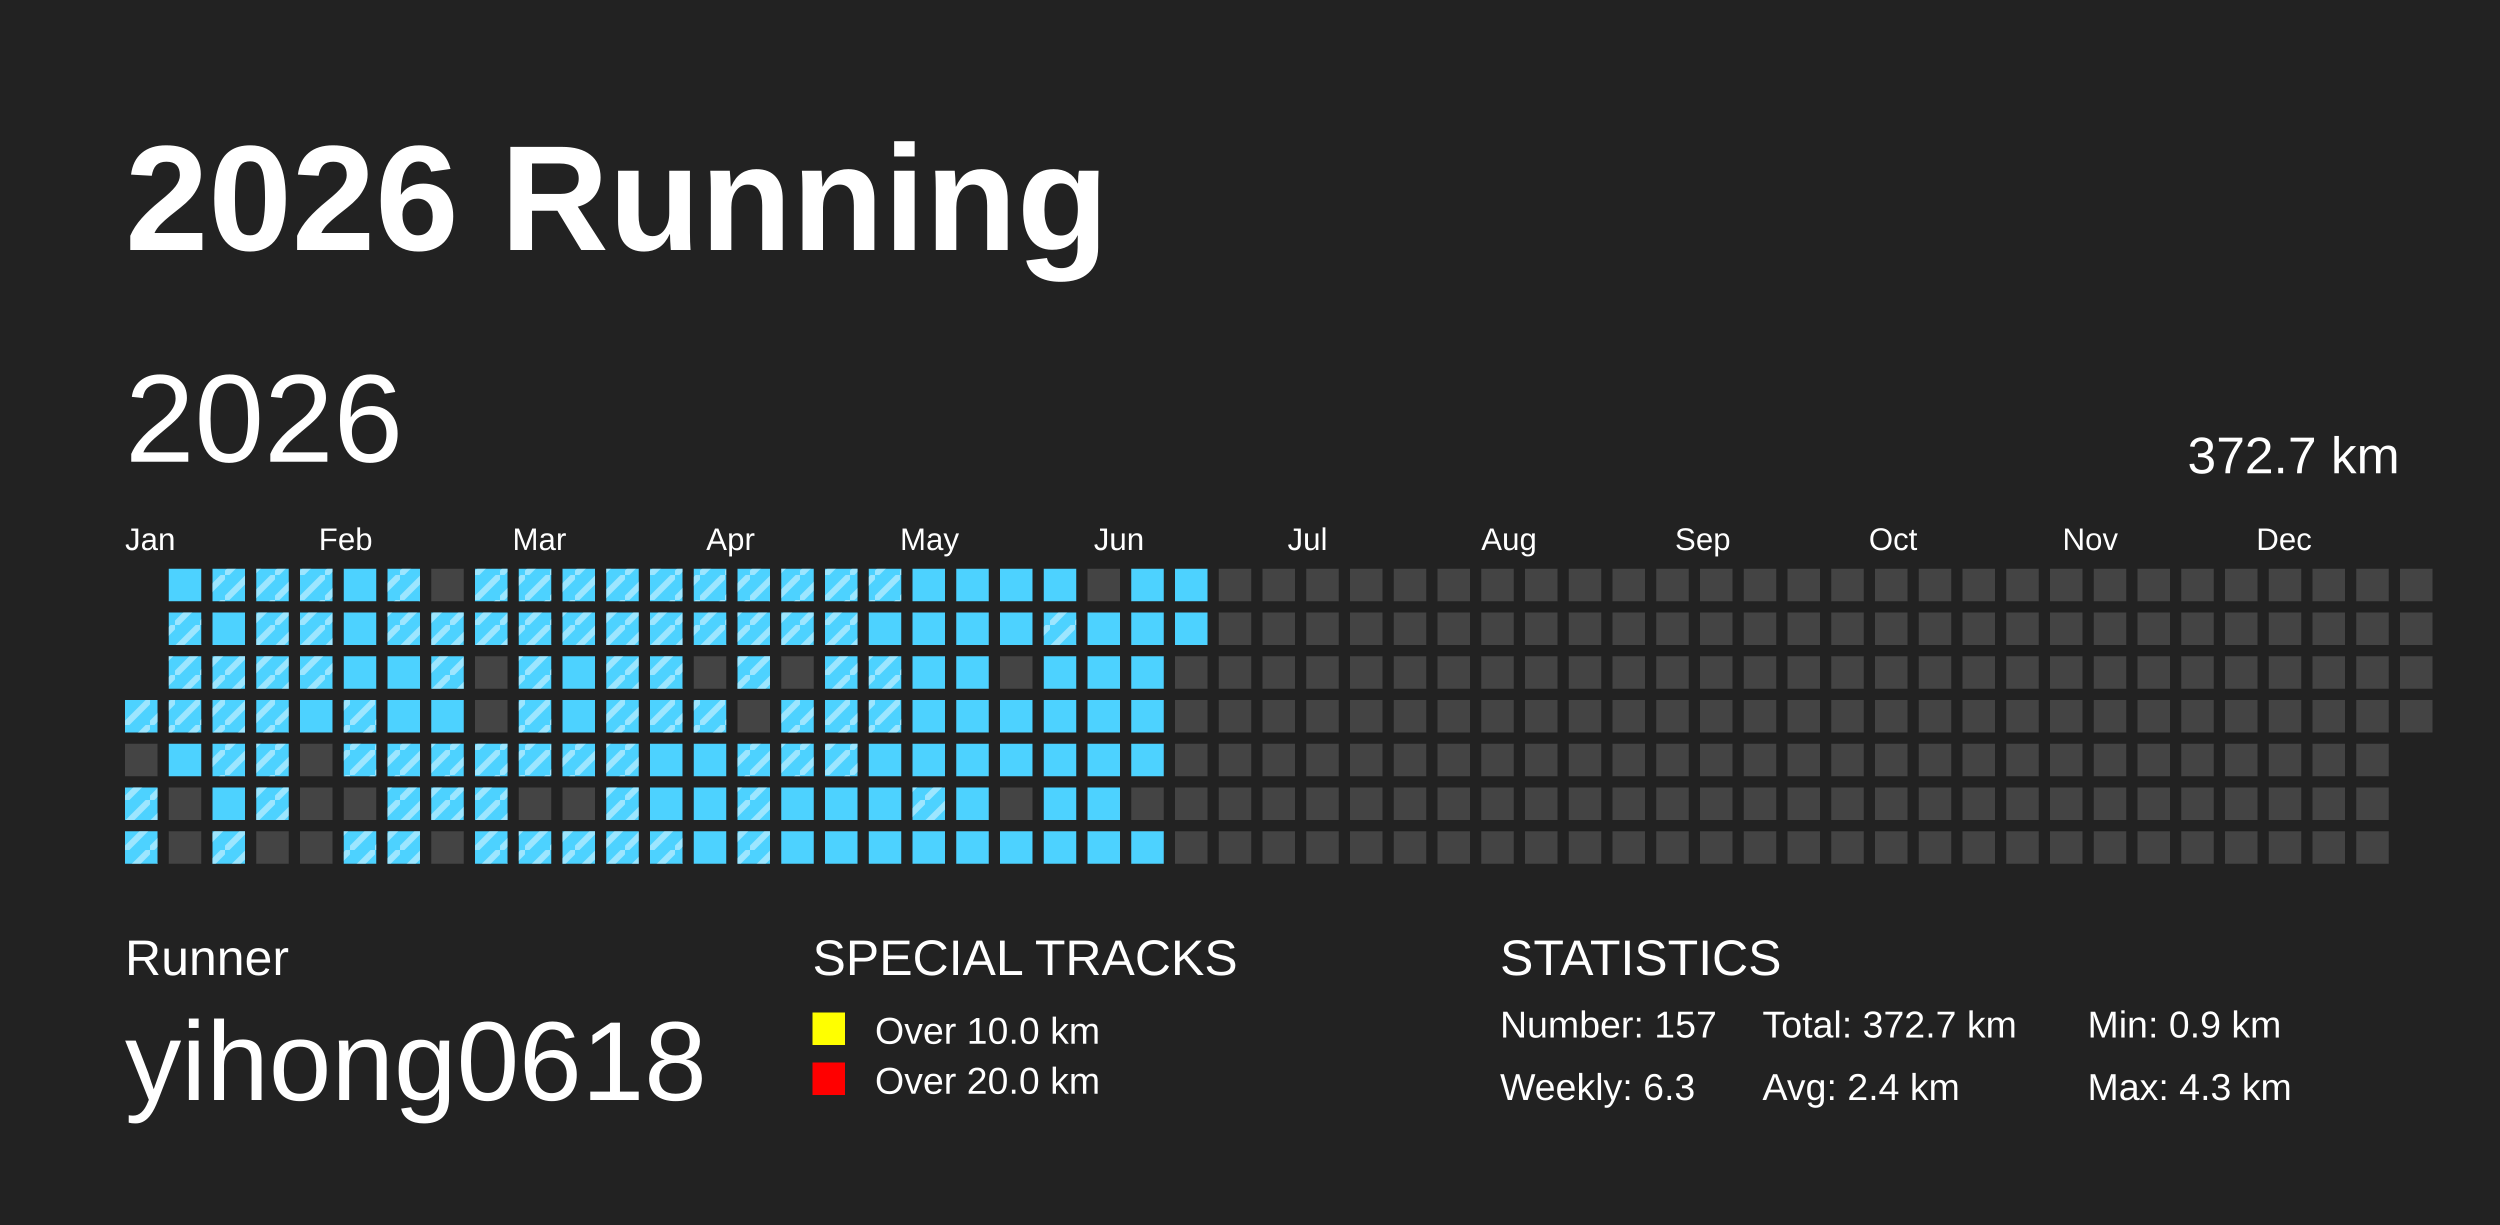
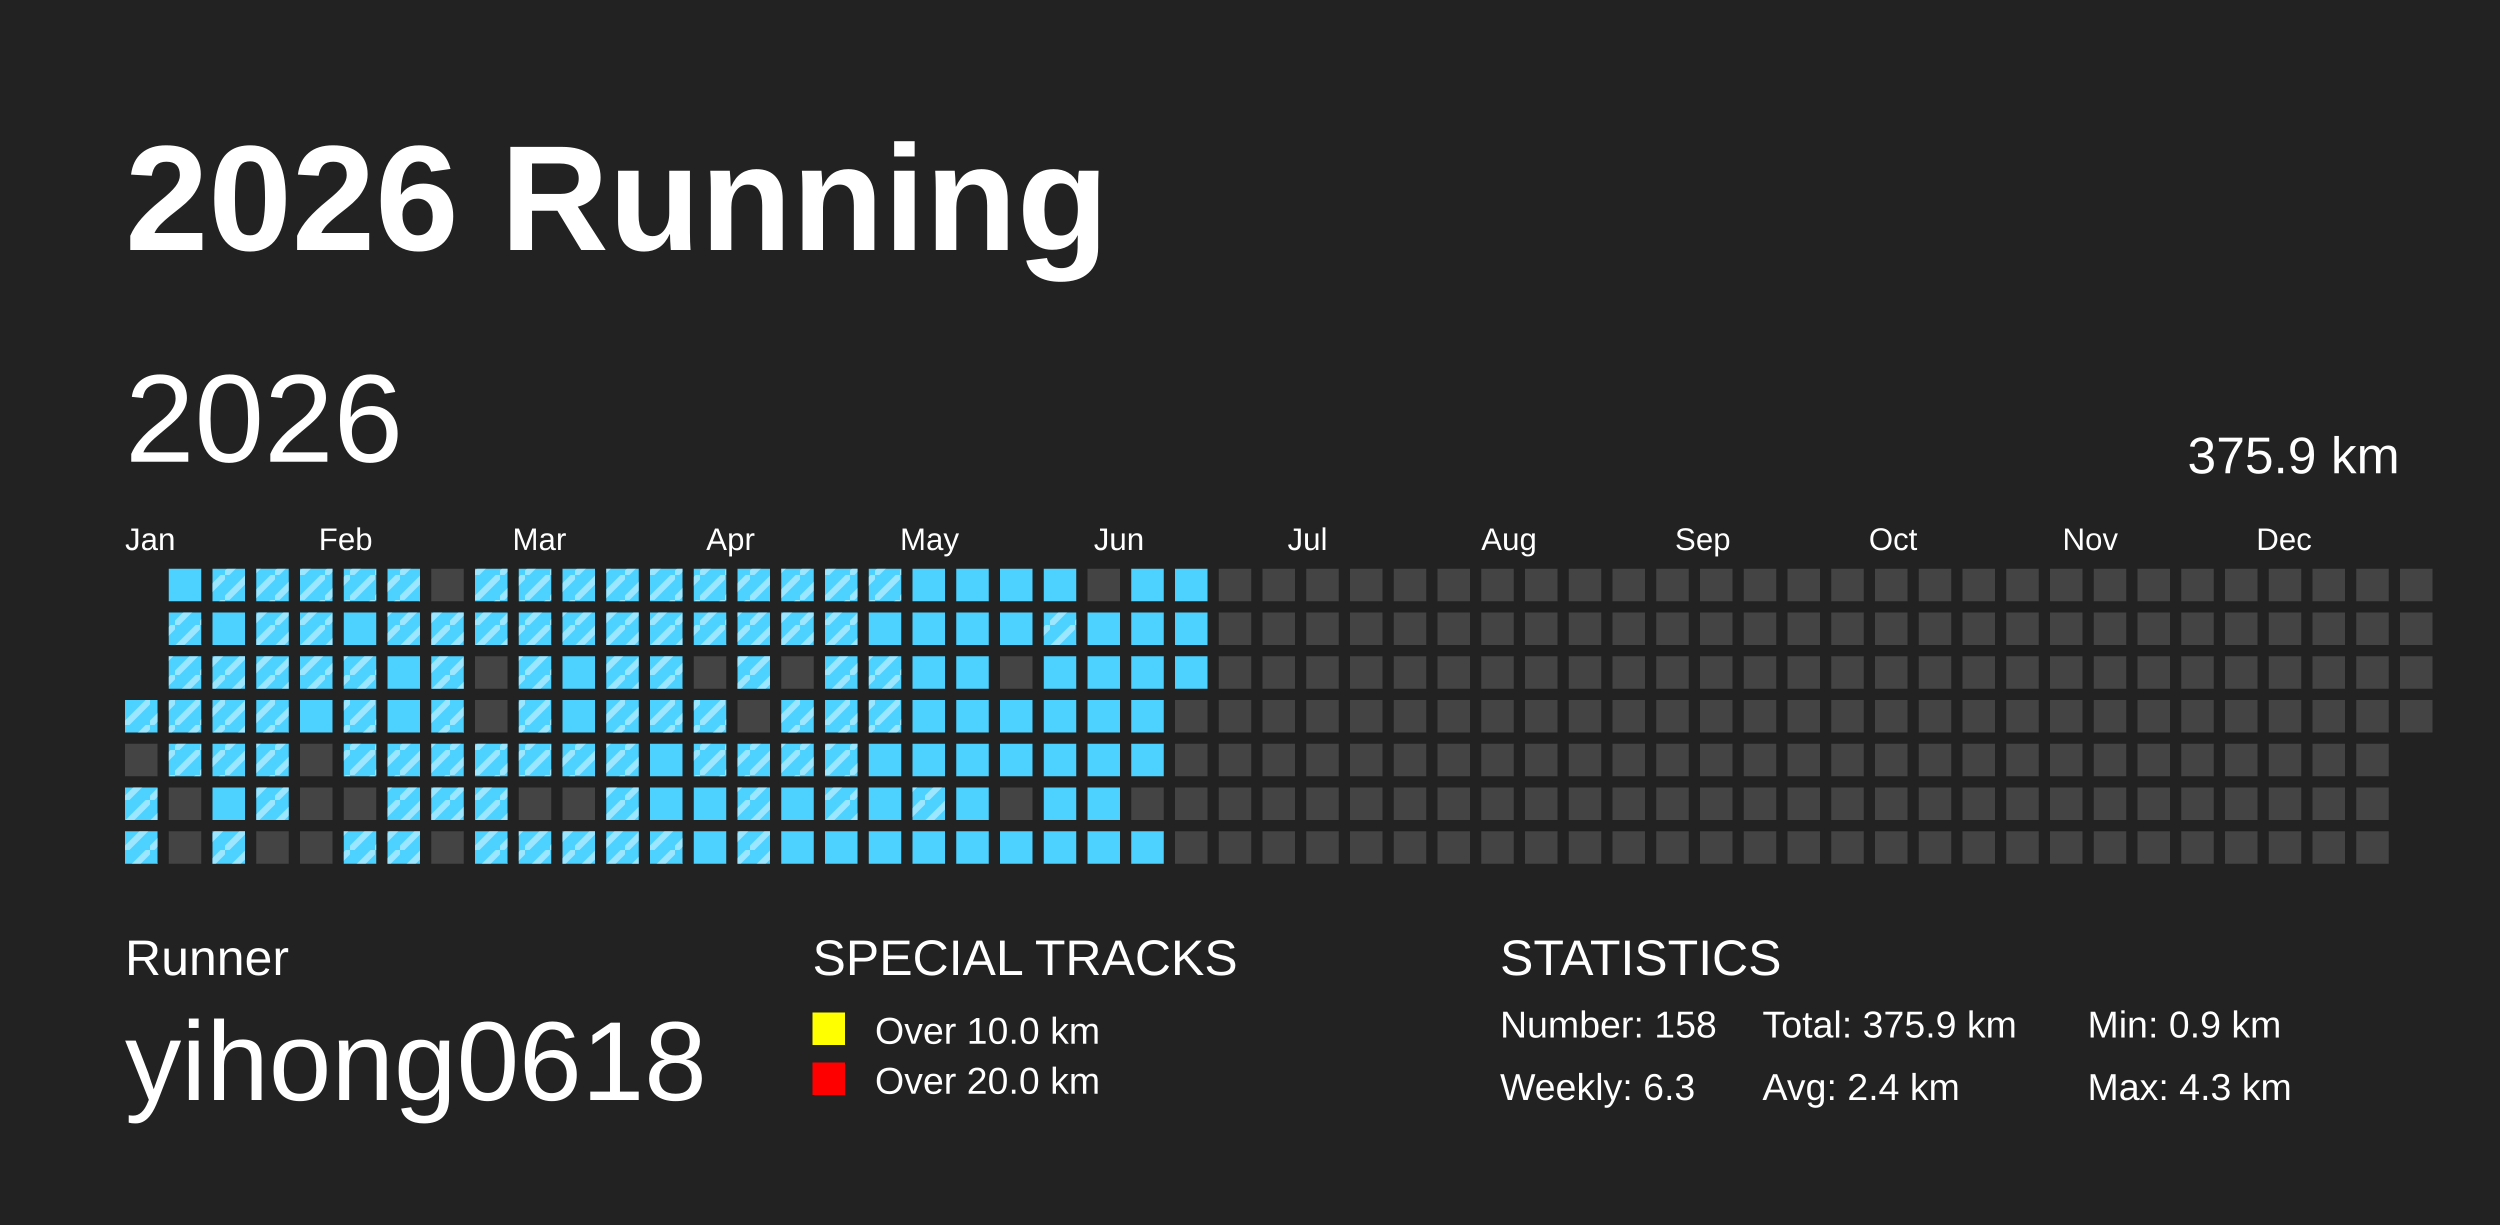
<svg xmlns="http://www.w3.org/2000/svg" baseProfile="full" height="98mm" version="1.1" viewBox="0,0,200,98" width="200mm">
  <defs>
    <pattern height="2" id="indoor-stripe" patternUnits="userSpaceOnUse" width="2">
      <line stroke="white" stroke-opacity="0.45" stroke-width="0.5" x1="0" x2="2" y1="2" y2="0" />
    </pattern>
  </defs>
  <rect fill="#222222" height="98" width="200" x="0" y="0" />
  <text fill="#FFFFFF" style="font-size:12px; font-family:Arial; font-weight:bold;" x="10" y="20">2026 Running</text>
  <text fill="#FFFFFF" style="font-size:4px; font-family:Arial" x="10" y="78">Runner</text>
  <text fill="#FFFFFF" style="font-size:9px; font-family:Arial" x="10" y="88">yihong0618</text>
  <text fill="#FFFFFF" style="font-size:4px; font-family:Arial" x="65" y="78">SPECIAL TRACKS</text>
  <rect fill="yellow" height="2.6" width="2.6" x="65" y="81" />
  <text fill="#FFFFFF" style="font-size:3px; font-family:Arial" x="70" y="83.5">Over 10.0 km</text>
  <rect fill="red" height="2.6" width="2.6" x="65" y="85" />
  <text fill="#FFFFFF" style="font-size:3px; font-family:Arial" x="70" y="87.5">Over 20.0 km</text>
  <text fill="#FFFFFF" style="font-size:4px; font-family:Arial" x="120" y="78">STATISTICS</text>
-   <text fill="#FFFFFF" style="font-size:3px; font-family:Arial" x="120" y="83">Number: 157</text>
+   <text fill="#FFFFFF" style="font-size:3px; font-family:Arial" x="120" y="83">Number: 158</text>
  <text fill="#FFFFFF" style="font-size:3px; font-family:Arial" x="120" y="88">Weekly: 6.3</text>
-   <text fill="#FFFFFF" style="font-size:3px; font-family:Arial" x="141" y="83">Total: 372.7 km</text>
+   <text fill="#FFFFFF" style="font-size:3px; font-family:Arial" x="141" y="83">Total: 375.9 km</text>
  <text fill="#FFFFFF" style="font-size:3px; font-family:Arial" x="141" y="88">Avg: 2.4 km</text>
  <text fill="#FFFFFF" style="font-size:3px; font-family:Arial" x="167" y="83">Min: 0.9 km</text>
  <text fill="#FFFFFF" style="font-size:3px; font-family:Arial" x="167" y="88">Max: 4.3 km</text>
  <text dominant-baseline="hanging" fill="#FFFFFF" style="font-size:10.0px; font-family:Arial;" x="10" y="30">2026</text>
-   <text dominant-baseline="hanging" fill="#FFFFFF" style="font-size:4.125px; font-family:Arial;" x="175" y="35">372.7 km</text>
+   <text dominant-baseline="hanging" fill="#FFFFFF" style="font-size:4.125px; font-family:Arial;" x="175" y="35">375.9 km</text>
  <text fill="#FFFFFF" style="font-size:2.5px; font-family:Arial" x="10.0" y="44">Jan</text>
  <text fill="#FFFFFF" style="font-size:2.5px; font-family:Arial" x="25.5" y="44">Feb</text>
  <text fill="#FFFFFF" style="font-size:2.5px; font-family:Arial" x="41.0" y="44">Mar</text>
  <text fill="#FFFFFF" style="font-size:2.5px; font-family:Arial" x="56.5" y="44">Apr</text>
  <text fill="#FFFFFF" style="font-size:2.5px; font-family:Arial" x="72.0" y="44">May</text>
  <text fill="#FFFFFF" style="font-size:2.5px; font-family:Arial" x="87.5" y="44">Jun</text>
  <text fill="#FFFFFF" style="font-size:2.5px; font-family:Arial" x="103.0" y="44">Jul</text>
  <text fill="#FFFFFF" style="font-size:2.5px; font-family:Arial" x="118.5" y="44">Aug</text>
  <text fill="#FFFFFF" style="font-size:2.5px; font-family:Arial" x="134.0" y="44">Sep</text>
  <text fill="#FFFFFF" style="font-size:2.5px; font-family:Arial" x="149.5" y="44">Oct</text>
  <text fill="#FFFFFF" style="font-size:2.5px; font-family:Arial" x="165.0" y="44">Nov</text>
  <text fill="#FFFFFF" style="font-size:2.5px; font-family:Arial" x="180.5" y="44">Dec</text>
  <rect fill="#4DD2FF" height="2.6" width="2.6" x="10.0" y="56.0" />
  <rect fill="url(#indoor-stripe)" height="2.6" style="pointer-events: none;" width="2.6" x="10.0" y="56.0" />
  <rect fill="#444444" height="2.6" width="2.6" x="10.0" y="59.5" />
  <rect fill="#4DD2FF" height="2.6" width="2.6" x="10.0" y="63.0" />
  <rect fill="url(#indoor-stripe)" height="2.6" style="pointer-events: none;" width="2.6" x="10.0" y="63.0" />
  <rect fill="#4DD2FF" height="2.6" width="2.6" x="10.0" y="66.5" />
  <rect fill="url(#indoor-stripe)" height="2.6" style="pointer-events: none;" width="2.6" x="10.0" y="66.5" />
  <rect fill="#4DD2FF" height="2.6" width="2.6" x="13.5" y="45.5" />
  <rect fill="#4DD2FF" height="2.6" width="2.6" x="13.5" y="49.0" />
  <rect fill="url(#indoor-stripe)" height="2.6" style="pointer-events: none;" width="2.6" x="13.5" y="49.0" />
  <rect fill="#4DD2FF" height="2.6" width="2.6" x="13.5" y="52.5" />
  <rect fill="url(#indoor-stripe)" height="2.6" style="pointer-events: none;" width="2.6" x="13.5" y="52.5" />
  <rect fill="#4DD2FF" height="2.6" width="2.6" x="13.5" y="56.0" />
  <rect fill="url(#indoor-stripe)" height="2.6" style="pointer-events: none;" width="2.6" x="13.5" y="56.0" />
  <rect fill="#4DD2FF" height="2.6" width="2.6" x="13.5" y="59.5" />
+   <rect fill="url(#indoor-stripe)" height="2.6" style="pointer-events: none;" width="2.6" x="13.5" y="59.5" />
  <rect fill="#444444" height="2.6" width="2.6" x="13.5" y="63.0" />
  <rect fill="#444444" height="2.6" width="2.6" x="13.5" y="66.5" />
  <rect fill="#4DD2FF" height="2.6" width="2.6" x="17.0" y="45.5" />
  <rect fill="url(#indoor-stripe)" height="2.6" style="pointer-events: none;" width="2.6" x="17.0" y="45.5" />
  <rect fill="#4DD2FF" height="2.6" width="2.6" x="17.0" y="49.0" />
  <rect fill="#4DD2FF" height="2.6" width="2.6" x="17.0" y="52.5" />
  <rect fill="url(#indoor-stripe)" height="2.6" style="pointer-events: none;" width="2.6" x="17.0" y="52.5" />
  <rect fill="#4DD2FF" height="2.6" width="2.6" x="17.0" y="56.0" />
  <rect fill="url(#indoor-stripe)" height="2.6" style="pointer-events: none;" width="2.6" x="17.0" y="56.0" />
  <rect fill="#4DD2FF" height="2.6" width="2.6" x="17.0" y="59.5" />
  <rect fill="url(#indoor-stripe)" height="2.6" style="pointer-events: none;" width="2.6" x="17.0" y="59.5" />
  <rect fill="#4DD2FF" height="2.6" width="2.6" x="17.0" y="63.0" />
  <rect fill="#4DD2FF" height="2.6" width="2.6" x="17.0" y="66.5" />
  <rect fill="url(#indoor-stripe)" height="2.6" style="pointer-events: none;" width="2.6" x="17.0" y="66.5" />
  <rect fill="#4DD2FF" height="2.6" width="2.6" x="20.5" y="45.5" />
  <rect fill="url(#indoor-stripe)" height="2.6" style="pointer-events: none;" width="2.6" x="20.5" y="45.5" />
  <rect fill="#4DD2FF" height="2.6" width="2.6" x="20.5" y="49.0" />
  <rect fill="url(#indoor-stripe)" height="2.6" style="pointer-events: none;" width="2.6" x="20.5" y="49.0" />
  <rect fill="#4DD2FF" height="2.6" width="2.6" x="20.5" y="52.5" />
  <rect fill="url(#indoor-stripe)" height="2.6" style="pointer-events: none;" width="2.6" x="20.5" y="52.5" />
  <rect fill="#4DD2FF" height="2.6" width="2.6" x="20.5" y="56.0" />
  <rect fill="url(#indoor-stripe)" height="2.6" style="pointer-events: none;" width="2.6" x="20.5" y="56.0" />
  <rect fill="#4DD2FF" height="2.6" width="2.6" x="20.5" y="59.5" />
  <rect fill="url(#indoor-stripe)" height="2.6" style="pointer-events: none;" width="2.6" x="20.5" y="59.5" />
  <rect fill="#4DD2FF" height="2.6" width="2.6" x="20.5" y="63.0" />
  <rect fill="url(#indoor-stripe)" height="2.6" style="pointer-events: none;" width="2.6" x="20.5" y="63.0" />
  <rect fill="#444444" height="2.6" width="2.6" x="20.5" y="66.5" />
  <rect fill="#4DD2FF" height="2.6" width="2.6" x="24.0" y="45.5" />
  <rect fill="url(#indoor-stripe)" height="2.6" style="pointer-events: none;" width="2.6" x="24.0" y="45.5" />
  <rect fill="#4DD2FF" height="2.6" width="2.6" x="24.0" y="49.0" />
  <rect fill="url(#indoor-stripe)" height="2.6" style="pointer-events: none;" width="2.6" x="24.0" y="49.0" />
  <rect fill="#4DD2FF" height="2.6" width="2.6" x="24.0" y="52.5" />
  <rect fill="url(#indoor-stripe)" height="2.6" style="pointer-events: none;" width="2.6" x="24.0" y="52.5" />
  <rect fill="#4DD2FF" height="2.6" width="2.6" x="24.0" y="56.0" />
  <rect fill="#444444" height="2.6" width="2.6" x="24.0" y="59.5" />
  <rect fill="#444444" height="2.6" width="2.6" x="24.0" y="63.0" />
  <rect fill="#444444" height="2.6" width="2.6" x="24.0" y="66.5" />
  <rect fill="#4DD2FF" height="2.6" width="2.6" x="27.5" y="45.5" />
+   <rect fill="url(#indoor-stripe)" height="2.6" style="pointer-events: none;" width="2.6" x="27.5" y="45.5" />
  <rect fill="#4DD2FF" height="2.6" width="2.6" x="27.5" y="49.0" />
  <rect fill="#4DD2FF" height="2.6" width="2.6" x="27.5" y="52.5" />
+   <rect fill="url(#indoor-stripe)" height="2.6" style="pointer-events: none;" width="2.6" x="27.5" y="52.5" />
  <rect fill="#4DD2FF" height="2.6" width="2.6" x="27.5" y="56.0" />
  <rect fill="url(#indoor-stripe)" height="2.6" style="pointer-events: none;" width="2.6" x="27.5" y="56.0" />
  <rect fill="#4DD2FF" height="2.6" width="2.6" x="27.5" y="59.5" />
  <rect fill="url(#indoor-stripe)" height="2.6" style="pointer-events: none;" width="2.6" x="27.5" y="59.5" />
  <rect fill="#444444" height="2.6" width="2.6" x="27.5" y="63.0" />
  <rect fill="#4DD2FF" height="2.6" width="2.6" x="27.5" y="66.5" />
  <rect fill="url(#indoor-stripe)" height="2.6" style="pointer-events: none;" width="2.6" x="27.5" y="66.5" />
  <rect fill="#4DD2FF" height="2.6" width="2.6" x="31.0" y="45.5" />
  <rect fill="url(#indoor-stripe)" height="2.6" style="pointer-events: none;" width="2.6" x="31.0" y="45.5" />
  <rect fill="#4DD2FF" height="2.6" width="2.6" x="31.0" y="49.0" />
  <rect fill="url(#indoor-stripe)" height="2.6" style="pointer-events: none;" width="2.6" x="31.0" y="49.0" />
  <rect fill="#4DD2FF" height="2.6" width="2.6" x="31.0" y="52.5" />
  <rect fill="#4DD2FF" height="2.6" width="2.6" x="31.0" y="56.0" />
  <rect fill="#4DD2FF" height="2.6" width="2.6" x="31.0" y="59.5" />
  <rect fill="url(#indoor-stripe)" height="2.6" style="pointer-events: none;" width="2.6" x="31.0" y="59.5" />
  <rect fill="#4DD2FF" height="2.6" width="2.6" x="31.0" y="63.0" />
  <rect fill="url(#indoor-stripe)" height="2.6" style="pointer-events: none;" width="2.6" x="31.0" y="63.0" />
  <rect fill="#4DD2FF" height="2.6" width="2.6" x="31.0" y="66.5" />
  <rect fill="url(#indoor-stripe)" height="2.6" style="pointer-events: none;" width="2.6" x="31.0" y="66.5" />
  <rect fill="#444444" height="2.6" width="2.6" x="34.5" y="45.5" />
  <rect fill="#4DD2FF" height="2.6" width="2.6" x="34.5" y="49.0" />
  <rect fill="url(#indoor-stripe)" height="2.6" style="pointer-events: none;" width="2.6" x="34.5" y="49.0" />
  <rect fill="#4DD2FF" height="2.6" width="2.6" x="34.5" y="52.5" />
  <rect fill="url(#indoor-stripe)" height="2.6" style="pointer-events: none;" width="2.6" x="34.5" y="52.5" />
  <rect fill="#4DD2FF" height="2.6" width="2.6" x="34.5" y="56.0" />
+   <rect fill="url(#indoor-stripe)" height="2.6" style="pointer-events: none;" width="2.6" x="34.5" y="56.0" />
  <rect fill="#4DD2FF" height="2.6" width="2.6" x="34.5" y="59.5" />
  <rect fill="url(#indoor-stripe)" height="2.6" style="pointer-events: none;" width="2.6" x="34.5" y="59.5" />
  <rect fill="#4DD2FF" height="2.6" width="2.6" x="34.5" y="63.0" />
  <rect fill="url(#indoor-stripe)" height="2.6" style="pointer-events: none;" width="2.6" x="34.5" y="63.0" />
  <rect fill="#444444" height="2.6" width="2.6" x="34.5" y="66.5" />
  <rect fill="#4DD2FF" height="2.6" width="2.6" x="38.0" y="45.5" />
  <rect fill="url(#indoor-stripe)" height="2.6" style="pointer-events: none;" width="2.6" x="38.0" y="45.5" />
  <rect fill="#4DD2FF" height="2.6" width="2.6" x="38.0" y="49.0" />
  <rect fill="url(#indoor-stripe)" height="2.6" style="pointer-events: none;" width="2.6" x="38.0" y="49.0" />
  <rect fill="#444444" height="2.6" width="2.6" x="38.0" y="52.5" />
  <rect fill="#444444" height="2.6" width="2.6" x="38.0" y="56.0" />
  <rect fill="#4DD2FF" height="2.6" width="2.6" x="38.0" y="59.5" />
  <rect fill="url(#indoor-stripe)" height="2.6" style="pointer-events: none;" width="2.6" x="38.0" y="59.5" />
  <rect fill="#4DD2FF" height="2.6" width="2.6" x="38.0" y="63.0" />
  <rect fill="url(#indoor-stripe)" height="2.6" style="pointer-events: none;" width="2.6" x="38.0" y="63.0" />
  <rect fill="#4DD2FF" height="2.6" width="2.6" x="38.0" y="66.5" />
  <rect fill="url(#indoor-stripe)" height="2.6" style="pointer-events: none;" width="2.6" x="38.0" y="66.5" />
  <rect fill="#4DD2FF" height="2.6" width="2.6" x="41.5" y="45.5" />
  <rect fill="url(#indoor-stripe)" height="2.6" style="pointer-events: none;" width="2.6" x="41.5" y="45.5" />
  <rect fill="#4DD2FF" height="2.6" width="2.6" x="41.5" y="49.0" />
  <rect fill="url(#indoor-stripe)" height="2.6" style="pointer-events: none;" width="2.6" x="41.5" y="49.0" />
  <rect fill="#4DD2FF" height="2.6" width="2.6" x="41.5" y="52.5" />
  <rect fill="url(#indoor-stripe)" height="2.6" style="pointer-events: none;" width="2.6" x="41.5" y="52.5" />
  <rect fill="#4DD2FF" height="2.6" width="2.6" x="41.5" y="56.0" />
  <rect fill="url(#indoor-stripe)" height="2.6" style="pointer-events: none;" width="2.6" x="41.5" y="56.0" />
  <rect fill="#4DD2FF" height="2.6" width="2.6" x="41.5" y="59.5" />
  <rect fill="url(#indoor-stripe)" height="2.6" style="pointer-events: none;" width="2.6" x="41.5" y="59.5" />
  <rect fill="#444444" height="2.6" width="2.6" x="41.5" y="63.0" />
  <rect fill="#4DD2FF" height="2.6" width="2.6" x="41.5" y="66.5" />
  <rect fill="url(#indoor-stripe)" height="2.6" style="pointer-events: none;" width="2.6" x="41.5" y="66.5" />
  <rect fill="#4DD2FF" height="2.6" width="2.6" x="45.0" y="45.5" />
  <rect fill="url(#indoor-stripe)" height="2.6" style="pointer-events: none;" width="2.6" x="45.0" y="45.5" />
  <rect fill="#4DD2FF" height="2.6" width="2.6" x="45.0" y="49.0" />
  <rect fill="url(#indoor-stripe)" height="2.6" style="pointer-events: none;" width="2.6" x="45.0" y="49.0" />
  <rect fill="#4DD2FF" height="2.6" width="2.6" x="45.0" y="52.5" />
  <rect fill="#4DD2FF" height="2.6" width="2.6" x="45.0" y="56.0" />
  <rect fill="#4DD2FF" height="2.6" width="2.6" x="45.0" y="59.5" />
  <rect fill="url(#indoor-stripe)" height="2.6" style="pointer-events: none;" width="2.6" x="45.0" y="59.5" />
  <rect fill="#444444" height="2.6" width="2.6" x="45.0" y="63.0" />
  <rect fill="#4DD2FF" height="2.6" width="2.6" x="45.0" y="66.5" />
  <rect fill="url(#indoor-stripe)" height="2.6" style="pointer-events: none;" width="2.6" x="45.0" y="66.5" />
  <rect fill="#4DD2FF" height="2.6" width="2.6" x="48.5" y="45.5" />
  <rect fill="url(#indoor-stripe)" height="2.6" style="pointer-events: none;" width="2.6" x="48.5" y="45.5" />
  <rect fill="#4DD2FF" height="2.6" width="2.6" x="48.5" y="49.0" />
  <rect fill="url(#indoor-stripe)" height="2.6" style="pointer-events: none;" width="2.6" x="48.5" y="49.0" />
  <rect fill="#4DD2FF" height="2.6" width="2.6" x="48.5" y="52.5" />
  <rect fill="url(#indoor-stripe)" height="2.6" style="pointer-events: none;" width="2.6" x="48.5" y="52.5" />
  <rect fill="#4DD2FF" height="2.6" width="2.6" x="48.5" y="56.0" />
  <rect fill="url(#indoor-stripe)" height="2.6" style="pointer-events: none;" width="2.6" x="48.5" y="56.0" />
  <rect fill="#4DD2FF" height="2.6" width="2.6" x="48.5" y="59.5" />
  <rect fill="url(#indoor-stripe)" height="2.6" style="pointer-events: none;" width="2.6" x="48.5" y="59.5" />
  <rect fill="#4DD2FF" height="2.6" width="2.6" x="48.5" y="63.0" />
  <rect fill="url(#indoor-stripe)" height="2.6" style="pointer-events: none;" width="2.6" x="48.5" y="63.0" />
  <rect fill="#4DD2FF" height="2.6" width="2.6" x="48.5" y="66.5" />
  <rect fill="url(#indoor-stripe)" height="2.6" style="pointer-events: none;" width="2.6" x="48.5" y="66.5" />
  <rect fill="#4DD2FF" height="2.6" width="2.6" x="52.0" y="45.5" />
  <rect fill="url(#indoor-stripe)" height="2.6" style="pointer-events: none;" width="2.6" x="52.0" y="45.5" />
  <rect fill="#4DD2FF" height="2.6" width="2.6" x="52.0" y="49.0" />
  <rect fill="url(#indoor-stripe)" height="2.6" style="pointer-events: none;" width="2.6" x="52.0" y="49.0" />
  <rect fill="#4DD2FF" height="2.6" width="2.6" x="52.0" y="52.5" />
  <rect fill="url(#indoor-stripe)" height="2.6" style="pointer-events: none;" width="2.6" x="52.0" y="52.5" />
  <rect fill="#4DD2FF" height="2.6" width="2.6" x="52.0" y="56.0" />
  <rect fill="url(#indoor-stripe)" height="2.6" style="pointer-events: none;" width="2.6" x="52.0" y="56.0" />
  <rect fill="#4DD2FF" height="2.6" width="2.6" x="52.0" y="59.5" />
  <rect fill="#4DD2FF" height="2.6" width="2.6" x="52.0" y="63.0" />
  <rect fill="#4DD2FF" height="2.6" width="2.6" x="52.0" y="66.5" />
  <rect fill="url(#indoor-stripe)" height="2.6" style="pointer-events: none;" width="2.6" x="52.0" y="66.5" />
  <rect fill="#4DD2FF" height="2.6" width="2.6" x="55.5" y="45.5" />
  <rect fill="url(#indoor-stripe)" height="2.6" style="pointer-events: none;" width="2.6" x="55.5" y="45.5" />
  <rect fill="#4DD2FF" height="2.6" width="2.6" x="55.5" y="49.0" />
  <rect fill="url(#indoor-stripe)" height="2.6" style="pointer-events: none;" width="2.6" x="55.5" y="49.0" />
  <rect fill="#444444" height="2.6" width="2.6" x="55.5" y="52.5" />
  <rect fill="#4DD2FF" height="2.6" width="2.6" x="55.5" y="56.0" />
  <rect fill="url(#indoor-stripe)" height="2.6" style="pointer-events: none;" width="2.6" x="55.5" y="56.0" />
  <rect fill="#4DD2FF" height="2.6" width="2.6" x="55.5" y="59.5" />
+   <rect fill="url(#indoor-stripe)" height="2.6" style="pointer-events: none;" width="2.6" x="55.5" y="59.5" />
  <rect fill="#4DD2FF" height="2.6" width="2.6" x="55.5" y="63.0" />
  <rect fill="#4DD2FF" height="2.6" width="2.6" x="55.5" y="66.5" />
  <rect fill="#4DD2FF" height="2.6" width="2.6" x="59.0" y="45.5" />
  <rect fill="url(#indoor-stripe)" height="2.6" style="pointer-events: none;" width="2.6" x="59.0" y="45.5" />
  <rect fill="#4DD2FF" height="2.6" width="2.6" x="59.0" y="49.0" />
  <rect fill="url(#indoor-stripe)" height="2.6" style="pointer-events: none;" width="2.6" x="59.0" y="49.0" />
  <rect fill="#4DD2FF" height="2.6" width="2.6" x="59.0" y="52.5" />
  <rect fill="url(#indoor-stripe)" height="2.6" style="pointer-events: none;" width="2.6" x="59.0" y="52.5" />
  <rect fill="#444444" height="2.6" width="2.6" x="59.0" y="56.0" />
  <rect fill="#4DD2FF" height="2.6" width="2.6" x="59.0" y="59.5" />
  <rect fill="url(#indoor-stripe)" height="2.6" style="pointer-events: none;" width="2.6" x="59.0" y="59.5" />
  <rect fill="#4DD2FF" height="2.6" width="2.6" x="59.0" y="63.0" />
  <rect fill="url(#indoor-stripe)" height="2.6" style="pointer-events: none;" width="2.6" x="59.0" y="63.0" />
  <rect fill="#4DD2FF" height="2.6" width="2.6" x="59.0" y="66.5" />
  <rect fill="url(#indoor-stripe)" height="2.6" style="pointer-events: none;" width="2.6" x="59.0" y="66.5" />
  <rect fill="#4DD2FF" height="2.6" width="2.6" x="62.5" y="45.5" />
  <rect fill="url(#indoor-stripe)" height="2.6" style="pointer-events: none;" width="2.6" x="62.5" y="45.5" />
  <rect fill="#4DD2FF" height="2.6" width="2.6" x="62.5" y="49.0" />
  <rect fill="url(#indoor-stripe)" height="2.6" style="pointer-events: none;" width="2.6" x="62.5" y="49.0" />
  <rect fill="#444444" height="2.6" width="2.6" x="62.5" y="52.5" />
  <rect fill="#4DD2FF" height="2.6" width="2.6" x="62.5" y="56.0" />
  <rect fill="url(#indoor-stripe)" height="2.6" style="pointer-events: none;" width="2.6" x="62.5" y="56.0" />
  <rect fill="#4DD2FF" height="2.6" width="2.6" x="62.5" y="59.5" />
  <rect fill="url(#indoor-stripe)" height="2.6" style="pointer-events: none;" width="2.6" x="62.5" y="59.5" />
  <rect fill="#4DD2FF" height="2.6" width="2.6" x="62.5" y="63.0" />
  <rect fill="#4DD2FF" height="2.6" width="2.6" x="62.5" y="66.5" />
  <rect fill="#4DD2FF" height="2.6" width="2.6" x="66.0" y="45.5" />
  <rect fill="url(#indoor-stripe)" height="2.6" style="pointer-events: none;" width="2.6" x="66.0" y="45.5" />
  <rect fill="#4DD2FF" height="2.6" width="2.6" x="66.0" y="49.0" />
  <rect fill="url(#indoor-stripe)" height="2.6" style="pointer-events: none;" width="2.6" x="66.0" y="49.0" />
  <rect fill="#4DD2FF" height="2.6" width="2.6" x="66.0" y="52.5" />
  <rect fill="url(#indoor-stripe)" height="2.6" style="pointer-events: none;" width="2.6" x="66.0" y="52.5" />
  <rect fill="#4DD2FF" height="2.6" width="2.6" x="66.0" y="56.0" />
  <rect fill="url(#indoor-stripe)" height="2.6" style="pointer-events: none;" width="2.6" x="66.0" y="56.0" />
  <rect fill="#4DD2FF" height="2.6" width="2.6" x="66.0" y="59.5" />
  <rect fill="url(#indoor-stripe)" height="2.6" style="pointer-events: none;" width="2.6" x="66.0" y="59.5" />
  <rect fill="#4DD2FF" height="2.6" width="2.6" x="66.0" y="63.0" />
+   <rect fill="url(#indoor-stripe)" height="2.6" style="pointer-events: none;" width="2.6" x="66.0" y="63.0" />
  <rect fill="#4DD2FF" height="2.6" width="2.6" x="66.0" y="66.5" />
  <rect fill="#4DD2FF" height="2.6" width="2.6" x="69.5" y="45.5" />
  <rect fill="url(#indoor-stripe)" height="2.6" style="pointer-events: none;" width="2.6" x="69.5" y="45.5" />
  <rect fill="#4DD2FF" height="2.6" width="2.6" x="69.5" y="49.0" />
  <rect fill="#4DD2FF" height="2.6" width="2.6" x="69.5" y="52.5" />
  <rect fill="url(#indoor-stripe)" height="2.6" style="pointer-events: none;" width="2.6" x="69.5" y="52.5" />
  <rect fill="#4DD2FF" height="2.6" width="2.6" x="69.5" y="56.0" />
  <rect fill="url(#indoor-stripe)" height="2.6" style="pointer-events: none;" width="2.6" x="69.5" y="56.0" />
  <rect fill="#4DD2FF" height="2.6" width="2.6" x="69.5" y="59.5" />
  <rect fill="#4DD2FF" height="2.6" width="2.6" x="69.5" y="63.0" />
  <rect fill="#4DD2FF" height="2.6" width="2.6" x="69.5" y="66.5" />
  <rect fill="#4DD2FF" height="2.6" width="2.6" x="73.0" y="45.5" />
  <rect fill="#4DD2FF" height="2.6" width="2.6" x="73.0" y="49.0" />
  <rect fill="#4DD2FF" height="2.6" width="2.6" x="73.0" y="52.5" />
  <rect fill="#4DD2FF" height="2.6" width="2.6" x="73.0" y="56.0" />
  <rect fill="#4DD2FF" height="2.6" width="2.6" x="73.0" y="59.5" />
  <rect fill="#4DD2FF" height="2.6" width="2.6" x="73.0" y="63.0" />
  <rect fill="url(#indoor-stripe)" height="2.6" style="pointer-events: none;" width="2.6" x="73.0" y="63.0" />
  <rect fill="#4DD2FF" height="2.6" width="2.6" x="73.0" y="66.5" />
  <rect fill="#4DD2FF" height="2.6" width="2.6" x="76.5" y="45.5" />
  <rect fill="#4DD2FF" height="2.6" width="2.6" x="76.5" y="49.0" />
  <rect fill="#4DD2FF" height="2.6" width="2.6" x="76.5" y="52.5" />
  <rect fill="#4DD2FF" height="2.6" width="2.6" x="76.5" y="56.0" />
  <rect fill="#4DD2FF" height="2.6" width="2.6" x="76.5" y="59.5" />
  <rect fill="#4DD2FF" height="2.6" width="2.6" x="76.5" y="63.0" />
  <rect fill="#4DD2FF" height="2.6" width="2.6" x="76.5" y="66.5" />
  <rect fill="#4DD2FF" height="2.6" width="2.6" x="80.0" y="45.5" />
  <rect fill="#4DD2FF" height="2.6" width="2.6" x="80.0" y="49.0" />
  <rect fill="#444444" height="2.6" width="2.6" x="80.0" y="52.5" />
  <rect fill="#4DD2FF" height="2.6" width="2.6" x="80.0" y="56.0" />
  <rect fill="#4DD2FF" height="2.6" width="2.6" x="80.0" y="59.5" />
  <rect fill="#444444" height="2.6" width="2.6" x="80.0" y="63.0" />
  <rect fill="#4DD2FF" height="2.6" width="2.6" x="80.0" y="66.5" />
  <rect fill="#4DD2FF" height="2.6" width="2.6" x="83.5" y="45.5" />
  <rect fill="#4DD2FF" height="2.6" width="2.6" x="83.5" y="49.0" />
  <rect fill="url(#indoor-stripe)" height="2.6" style="pointer-events: none;" width="2.6" x="83.5" y="49.0" />
  <rect fill="#4DD2FF" height="2.6" width="2.6" x="83.5" y="52.5" />
  <rect fill="#4DD2FF" height="2.6" width="2.6" x="83.5" y="56.0" />
  <rect fill="#4DD2FF" height="2.6" width="2.6" x="83.5" y="59.5" />
  <rect fill="#4DD2FF" height="2.6" width="2.6" x="83.5" y="63.0" />
  <rect fill="#4DD2FF" height="2.6" width="2.6" x="83.5" y="66.5" />
  <rect fill="#444444" height="2.6" width="2.6" x="87.0" y="45.5" />
  <rect fill="#4DD2FF" height="2.6" width="2.6" x="87.0" y="49.0" />
  <rect fill="#4DD2FF" height="2.6" width="2.6" x="87.0" y="52.5" />
  <rect fill="#4DD2FF" height="2.6" width="2.6" x="87.0" y="56.0" />
  <rect fill="#4DD2FF" height="2.6" width="2.6" x="87.0" y="59.5" />
  <rect fill="#4DD2FF" height="2.6" width="2.6" x="87.0" y="63.0" />
  <rect fill="#4DD2FF" height="2.6" width="2.6" x="87.0" y="66.5" />
  <rect fill="#4DD2FF" height="2.6" width="2.6" x="90.5" y="45.5" />
  <rect fill="#4DD2FF" height="2.6" width="2.6" x="90.5" y="49.0" />
  <rect fill="#4DD2FF" height="2.6" width="2.6" x="90.5" y="52.5" />
  <rect fill="#4DD2FF" height="2.6" width="2.6" x="90.5" y="56.0" />
  <rect fill="#4DD2FF" height="2.6" width="2.6" x="90.5" y="59.5" />
  <rect fill="#444444" height="2.6" width="2.6" x="90.5" y="63.0" />
  <rect fill="#4DD2FF" height="2.6" width="2.6" x="90.5" y="66.5" />
  <rect fill="#4DD2FF" height="2.6" width="2.6" x="94.0" y="45.5" />
  <rect fill="#4DD2FF" height="2.6" width="2.6" x="94.0" y="49.0" />
-   <rect fill="#444444" height="2.6" width="2.6" x="94.0" y="52.5" />
+   <rect fill="#4DD2FF" height="2.6" width="2.6" x="94.0" y="52.5" />
  <rect fill="#444444" height="2.6" width="2.6" x="94.0" y="56.0" />
  <rect fill="#444444" height="2.6" width="2.6" x="94.0" y="59.5" />
  <rect fill="#444444" height="2.6" width="2.6" x="94.0" y="63.0" />
  <rect fill="#444444" height="2.6" width="2.6" x="94.0" y="66.5" />
  <rect fill="#444444" height="2.6" width="2.6" x="97.5" y="45.5" />
  <rect fill="#444444" height="2.6" width="2.6" x="97.5" y="49.0" />
  <rect fill="#444444" height="2.6" width="2.6" x="97.5" y="52.5" />
  <rect fill="#444444" height="2.6" width="2.6" x="97.5" y="56.0" />
  <rect fill="#444444" height="2.6" width="2.6" x="97.5" y="59.5" />
  <rect fill="#444444" height="2.6" width="2.6" x="97.5" y="63.0" />
  <rect fill="#444444" height="2.6" width="2.6" x="97.5" y="66.5" />
  <rect fill="#444444" height="2.6" width="2.6" x="101.0" y="45.5" />
  <rect fill="#444444" height="2.6" width="2.6" x="101.0" y="49.0" />
  <rect fill="#444444" height="2.6" width="2.6" x="101.0" y="52.5" />
  <rect fill="#444444" height="2.6" width="2.6" x="101.0" y="56.0" />
  <rect fill="#444444" height="2.6" width="2.6" x="101.0" y="59.5" />
  <rect fill="#444444" height="2.6" width="2.6" x="101.0" y="63.0" />
  <rect fill="#444444" height="2.6" width="2.6" x="101.0" y="66.5" />
  <rect fill="#444444" height="2.6" width="2.6" x="104.5" y="45.5" />
  <rect fill="#444444" height="2.6" width="2.6" x="104.5" y="49.0" />
  <rect fill="#444444" height="2.6" width="2.6" x="104.5" y="52.5" />
  <rect fill="#444444" height="2.6" width="2.6" x="104.5" y="56.0" />
  <rect fill="#444444" height="2.6" width="2.6" x="104.5" y="59.5" />
  <rect fill="#444444" height="2.6" width="2.6" x="104.5" y="63.0" />
  <rect fill="#444444" height="2.6" width="2.6" x="104.5" y="66.5" />
  <rect fill="#444444" height="2.6" width="2.6" x="108.0" y="45.5" />
  <rect fill="#444444" height="2.6" width="2.6" x="108.0" y="49.0" />
  <rect fill="#444444" height="2.6" width="2.6" x="108.0" y="52.5" />
  <rect fill="#444444" height="2.6" width="2.6" x="108.0" y="56.0" />
  <rect fill="#444444" height="2.6" width="2.6" x="108.0" y="59.5" />
  <rect fill="#444444" height="2.6" width="2.6" x="108.0" y="63.0" />
  <rect fill="#444444" height="2.6" width="2.6" x="108.0" y="66.5" />
  <rect fill="#444444" height="2.6" width="2.6" x="111.5" y="45.5" />
  <rect fill="#444444" height="2.6" width="2.6" x="111.5" y="49.0" />
  <rect fill="#444444" height="2.6" width="2.6" x="111.5" y="52.5" />
  <rect fill="#444444" height="2.6" width="2.6" x="111.5" y="56.0" />
  <rect fill="#444444" height="2.6" width="2.6" x="111.5" y="59.5" />
  <rect fill="#444444" height="2.6" width="2.6" x="111.5" y="63.0" />
  <rect fill="#444444" height="2.6" width="2.6" x="111.5" y="66.5" />
  <rect fill="#444444" height="2.6" width="2.6" x="115.0" y="45.5" />
  <rect fill="#444444" height="2.6" width="2.6" x="115.0" y="49.0" />
  <rect fill="#444444" height="2.6" width="2.6" x="115.0" y="52.5" />
  <rect fill="#444444" height="2.6" width="2.6" x="115.0" y="56.0" />
  <rect fill="#444444" height="2.6" width="2.6" x="115.0" y="59.5" />
  <rect fill="#444444" height="2.6" width="2.6" x="115.0" y="63.0" />
  <rect fill="#444444" height="2.6" width="2.6" x="115.0" y="66.5" />
  <rect fill="#444444" height="2.6" width="2.6" x="118.5" y="45.5" />
  <rect fill="#444444" height="2.6" width="2.6" x="118.5" y="49.0" />
  <rect fill="#444444" height="2.6" width="2.6" x="118.5" y="52.5" />
  <rect fill="#444444" height="2.6" width="2.6" x="118.5" y="56.0" />
  <rect fill="#444444" height="2.6" width="2.6" x="118.5" y="59.5" />
  <rect fill="#444444" height="2.6" width="2.6" x="118.5" y="63.0" />
  <rect fill="#444444" height="2.6" width="2.6" x="118.5" y="66.5" />
  <rect fill="#444444" height="2.6" width="2.6" x="122.0" y="45.5" />
  <rect fill="#444444" height="2.6" width="2.6" x="122.0" y="49.0" />
  <rect fill="#444444" height="2.6" width="2.6" x="122.0" y="52.5" />
  <rect fill="#444444" height="2.6" width="2.6" x="122.0" y="56.0" />
  <rect fill="#444444" height="2.6" width="2.6" x="122.0" y="59.5" />
  <rect fill="#444444" height="2.6" width="2.6" x="122.0" y="63.0" />
  <rect fill="#444444" height="2.6" width="2.6" x="122.0" y="66.5" />
  <rect fill="#444444" height="2.6" width="2.6" x="125.5" y="45.5" />
  <rect fill="#444444" height="2.6" width="2.6" x="125.5" y="49.0" />
  <rect fill="#444444" height="2.6" width="2.6" x="125.5" y="52.5" />
  <rect fill="#444444" height="2.6" width="2.6" x="125.5" y="56.0" />
  <rect fill="#444444" height="2.6" width="2.6" x="125.5" y="59.5" />
  <rect fill="#444444" height="2.6" width="2.6" x="125.5" y="63.0" />
  <rect fill="#444444" height="2.6" width="2.6" x="125.5" y="66.5" />
  <rect fill="#444444" height="2.6" width="2.6" x="129.0" y="45.5" />
  <rect fill="#444444" height="2.6" width="2.6" x="129.0" y="49.0" />
  <rect fill="#444444" height="2.6" width="2.6" x="129.0" y="52.5" />
  <rect fill="#444444" height="2.6" width="2.6" x="129.0" y="56.0" />
  <rect fill="#444444" height="2.6" width="2.6" x="129.0" y="59.5" />
  <rect fill="#444444" height="2.6" width="2.6" x="129.0" y="63.0" />
  <rect fill="#444444" height="2.6" width="2.6" x="129.0" y="66.5" />
  <rect fill="#444444" height="2.6" width="2.6" x="132.5" y="45.5" />
  <rect fill="#444444" height="2.6" width="2.6" x="132.5" y="49.0" />
  <rect fill="#444444" height="2.6" width="2.6" x="132.5" y="52.5" />
  <rect fill="#444444" height="2.6" width="2.6" x="132.5" y="56.0" />
  <rect fill="#444444" height="2.6" width="2.6" x="132.5" y="59.5" />
  <rect fill="#444444" height="2.6" width="2.6" x="132.5" y="63.0" />
  <rect fill="#444444" height="2.6" width="2.6" x="132.5" y="66.5" />
  <rect fill="#444444" height="2.6" width="2.6" x="136.0" y="45.5" />
  <rect fill="#444444" height="2.6" width="2.6" x="136.0" y="49.0" />
  <rect fill="#444444" height="2.6" width="2.6" x="136.0" y="52.5" />
  <rect fill="#444444" height="2.6" width="2.6" x="136.0" y="56.0" />
  <rect fill="#444444" height="2.6" width="2.6" x="136.0" y="59.5" />
  <rect fill="#444444" height="2.6" width="2.6" x="136.0" y="63.0" />
  <rect fill="#444444" height="2.6" width="2.6" x="136.0" y="66.5" />
  <rect fill="#444444" height="2.6" width="2.6" x="139.5" y="45.5" />
  <rect fill="#444444" height="2.6" width="2.6" x="139.5" y="49.0" />
  <rect fill="#444444" height="2.6" width="2.6" x="139.5" y="52.5" />
  <rect fill="#444444" height="2.6" width="2.6" x="139.5" y="56.0" />
  <rect fill="#444444" height="2.6" width="2.6" x="139.5" y="59.5" />
  <rect fill="#444444" height="2.6" width="2.6" x="139.5" y="63.0" />
  <rect fill="#444444" height="2.6" width="2.6" x="139.5" y="66.5" />
  <rect fill="#444444" height="2.6" width="2.6" x="143.0" y="45.5" />
  <rect fill="#444444" height="2.6" width="2.6" x="143.0" y="49.0" />
  <rect fill="#444444" height="2.6" width="2.6" x="143.0" y="52.5" />
  <rect fill="#444444" height="2.6" width="2.6" x="143.0" y="56.0" />
  <rect fill="#444444" height="2.6" width="2.6" x="143.0" y="59.5" />
  <rect fill="#444444" height="2.6" width="2.6" x="143.0" y="63.0" />
  <rect fill="#444444" height="2.6" width="2.6" x="143.0" y="66.5" />
  <rect fill="#444444" height="2.6" width="2.6" x="146.5" y="45.5" />
  <rect fill="#444444" height="2.6" width="2.6" x="146.5" y="49.0" />
  <rect fill="#444444" height="2.6" width="2.6" x="146.5" y="52.5" />
  <rect fill="#444444" height="2.6" width="2.6" x="146.5" y="56.0" />
  <rect fill="#444444" height="2.6" width="2.6" x="146.5" y="59.5" />
  <rect fill="#444444" height="2.6" width="2.6" x="146.5" y="63.0" />
  <rect fill="#444444" height="2.6" width="2.6" x="146.5" y="66.5" />
  <rect fill="#444444" height="2.6" width="2.6" x="150.0" y="45.5" />
  <rect fill="#444444" height="2.6" width="2.6" x="150.0" y="49.0" />
  <rect fill="#444444" height="2.6" width="2.6" x="150.0" y="52.5" />
  <rect fill="#444444" height="2.6" width="2.6" x="150.0" y="56.0" />
  <rect fill="#444444" height="2.6" width="2.6" x="150.0" y="59.5" />
  <rect fill="#444444" height="2.6" width="2.6" x="150.0" y="63.0" />
  <rect fill="#444444" height="2.6" width="2.6" x="150.0" y="66.5" />
  <rect fill="#444444" height="2.6" width="2.6" x="153.5" y="45.5" />
  <rect fill="#444444" height="2.6" width="2.6" x="153.5" y="49.0" />
  <rect fill="#444444" height="2.6" width="2.6" x="153.5" y="52.5" />
  <rect fill="#444444" height="2.6" width="2.6" x="153.5" y="56.0" />
  <rect fill="#444444" height="2.6" width="2.6" x="153.5" y="59.5" />
  <rect fill="#444444" height="2.6" width="2.6" x="153.5" y="63.0" />
  <rect fill="#444444" height="2.6" width="2.6" x="153.5" y="66.5" />
  <rect fill="#444444" height="2.6" width="2.6" x="157.0" y="45.5" />
  <rect fill="#444444" height="2.6" width="2.6" x="157.0" y="49.0" />
  <rect fill="#444444" height="2.6" width="2.6" x="157.0" y="52.5" />
  <rect fill="#444444" height="2.6" width="2.6" x="157.0" y="56.0" />
  <rect fill="#444444" height="2.6" width="2.6" x="157.0" y="59.5" />
  <rect fill="#444444" height="2.6" width="2.6" x="157.0" y="63.0" />
  <rect fill="#444444" height="2.6" width="2.6" x="157.0" y="66.5" />
  <rect fill="#444444" height="2.6" width="2.6" x="160.5" y="45.5" />
  <rect fill="#444444" height="2.6" width="2.6" x="160.5" y="49.0" />
  <rect fill="#444444" height="2.6" width="2.6" x="160.5" y="52.5" />
  <rect fill="#444444" height="2.6" width="2.6" x="160.5" y="56.0" />
  <rect fill="#444444" height="2.6" width="2.6" x="160.5" y="59.5" />
  <rect fill="#444444" height="2.6" width="2.6" x="160.5" y="63.0" />
  <rect fill="#444444" height="2.6" width="2.6" x="160.5" y="66.5" />
  <rect fill="#444444" height="2.6" width="2.6" x="164.0" y="45.5" />
  <rect fill="#444444" height="2.6" width="2.6" x="164.0" y="49.0" />
  <rect fill="#444444" height="2.6" width="2.6" x="164.0" y="52.5" />
  <rect fill="#444444" height="2.6" width="2.6" x="164.0" y="56.0" />
  <rect fill="#444444" height="2.6" width="2.6" x="164.0" y="59.5" />
  <rect fill="#444444" height="2.6" width="2.6" x="164.0" y="63.0" />
  <rect fill="#444444" height="2.6" width="2.6" x="164.0" y="66.5" />
  <rect fill="#444444" height="2.6" width="2.6" x="167.5" y="45.5" />
  <rect fill="#444444" height="2.6" width="2.6" x="167.5" y="49.0" />
  <rect fill="#444444" height="2.6" width="2.6" x="167.5" y="52.5" />
  <rect fill="#444444" height="2.6" width="2.6" x="167.5" y="56.0" />
  <rect fill="#444444" height="2.6" width="2.6" x="167.5" y="59.5" />
  <rect fill="#444444" height="2.6" width="2.6" x="167.5" y="63.0" />
  <rect fill="#444444" height="2.6" width="2.6" x="167.5" y="66.5" />
  <rect fill="#444444" height="2.6" width="2.6" x="171.0" y="45.5" />
  <rect fill="#444444" height="2.6" width="2.6" x="171.0" y="49.0" />
  <rect fill="#444444" height="2.6" width="2.6" x="171.0" y="52.5" />
  <rect fill="#444444" height="2.6" width="2.6" x="171.0" y="56.0" />
  <rect fill="#444444" height="2.6" width="2.6" x="171.0" y="59.5" />
  <rect fill="#444444" height="2.6" width="2.6" x="171.0" y="63.0" />
  <rect fill="#444444" height="2.6" width="2.6" x="171.0" y="66.5" />
  <rect fill="#444444" height="2.6" width="2.6" x="174.5" y="45.5" />
  <rect fill="#444444" height="2.6" width="2.6" x="174.5" y="49.0" />
  <rect fill="#444444" height="2.6" width="2.6" x="174.5" y="52.5" />
  <rect fill="#444444" height="2.6" width="2.6" x="174.5" y="56.0" />
  <rect fill="#444444" height="2.6" width="2.6" x="174.5" y="59.5" />
  <rect fill="#444444" height="2.6" width="2.6" x="174.5" y="63.0" />
  <rect fill="#444444" height="2.6" width="2.6" x="174.5" y="66.5" />
  <rect fill="#444444" height="2.6" width="2.6" x="178.0" y="45.5" />
  <rect fill="#444444" height="2.6" width="2.6" x="178.0" y="49.0" />
  <rect fill="#444444" height="2.6" width="2.6" x="178.0" y="52.5" />
  <rect fill="#444444" height="2.6" width="2.6" x="178.0" y="56.0" />
  <rect fill="#444444" height="2.6" width="2.6" x="178.0" y="59.5" />
  <rect fill="#444444" height="2.6" width="2.6" x="178.0" y="63.0" />
  <rect fill="#444444" height="2.6" width="2.6" x="178.0" y="66.5" />
  <rect fill="#444444" height="2.6" width="2.6" x="181.5" y="45.5" />
  <rect fill="#444444" height="2.6" width="2.6" x="181.5" y="49.0" />
  <rect fill="#444444" height="2.6" width="2.6" x="181.5" y="52.5" />
  <rect fill="#444444" height="2.6" width="2.6" x="181.5" y="56.0" />
  <rect fill="#444444" height="2.6" width="2.6" x="181.5" y="59.5" />
  <rect fill="#444444" height="2.6" width="2.6" x="181.5" y="63.0" />
  <rect fill="#444444" height="2.6" width="2.6" x="181.5" y="66.5" />
  <rect fill="#444444" height="2.6" width="2.6" x="185.0" y="45.5" />
  <rect fill="#444444" height="2.6" width="2.6" x="185.0" y="49.0" />
  <rect fill="#444444" height="2.6" width="2.6" x="185.0" y="52.5" />
  <rect fill="#444444" height="2.6" width="2.6" x="185.0" y="56.0" />
  <rect fill="#444444" height="2.6" width="2.6" x="185.0" y="59.5" />
  <rect fill="#444444" height="2.6" width="2.6" x="185.0" y="63.0" />
  <rect fill="#444444" height="2.6" width="2.6" x="185.0" y="66.5" />
  <rect fill="#444444" height="2.6" width="2.6" x="188.5" y="45.5" />
  <rect fill="#444444" height="2.6" width="2.6" x="188.5" y="49.0" />
  <rect fill="#444444" height="2.6" width="2.6" x="188.5" y="52.5" />
  <rect fill="#444444" height="2.6" width="2.6" x="188.5" y="56.0" />
  <rect fill="#444444" height="2.6" width="2.6" x="188.5" y="59.5" />
  <rect fill="#444444" height="2.6" width="2.6" x="188.5" y="63.0" />
  <rect fill="#444444" height="2.6" width="2.6" x="188.5" y="66.5" />
  <rect fill="#444444" height="2.6" width="2.6" x="192.0" y="45.5" />
  <rect fill="#444444" height="2.6" width="2.6" x="192.0" y="49.0" />
  <rect fill="#444444" height="2.6" width="2.6" x="192.0" y="52.5" />
  <rect fill="#444444" height="2.6" width="2.6" x="192.0" y="56.0" />
</svg>
